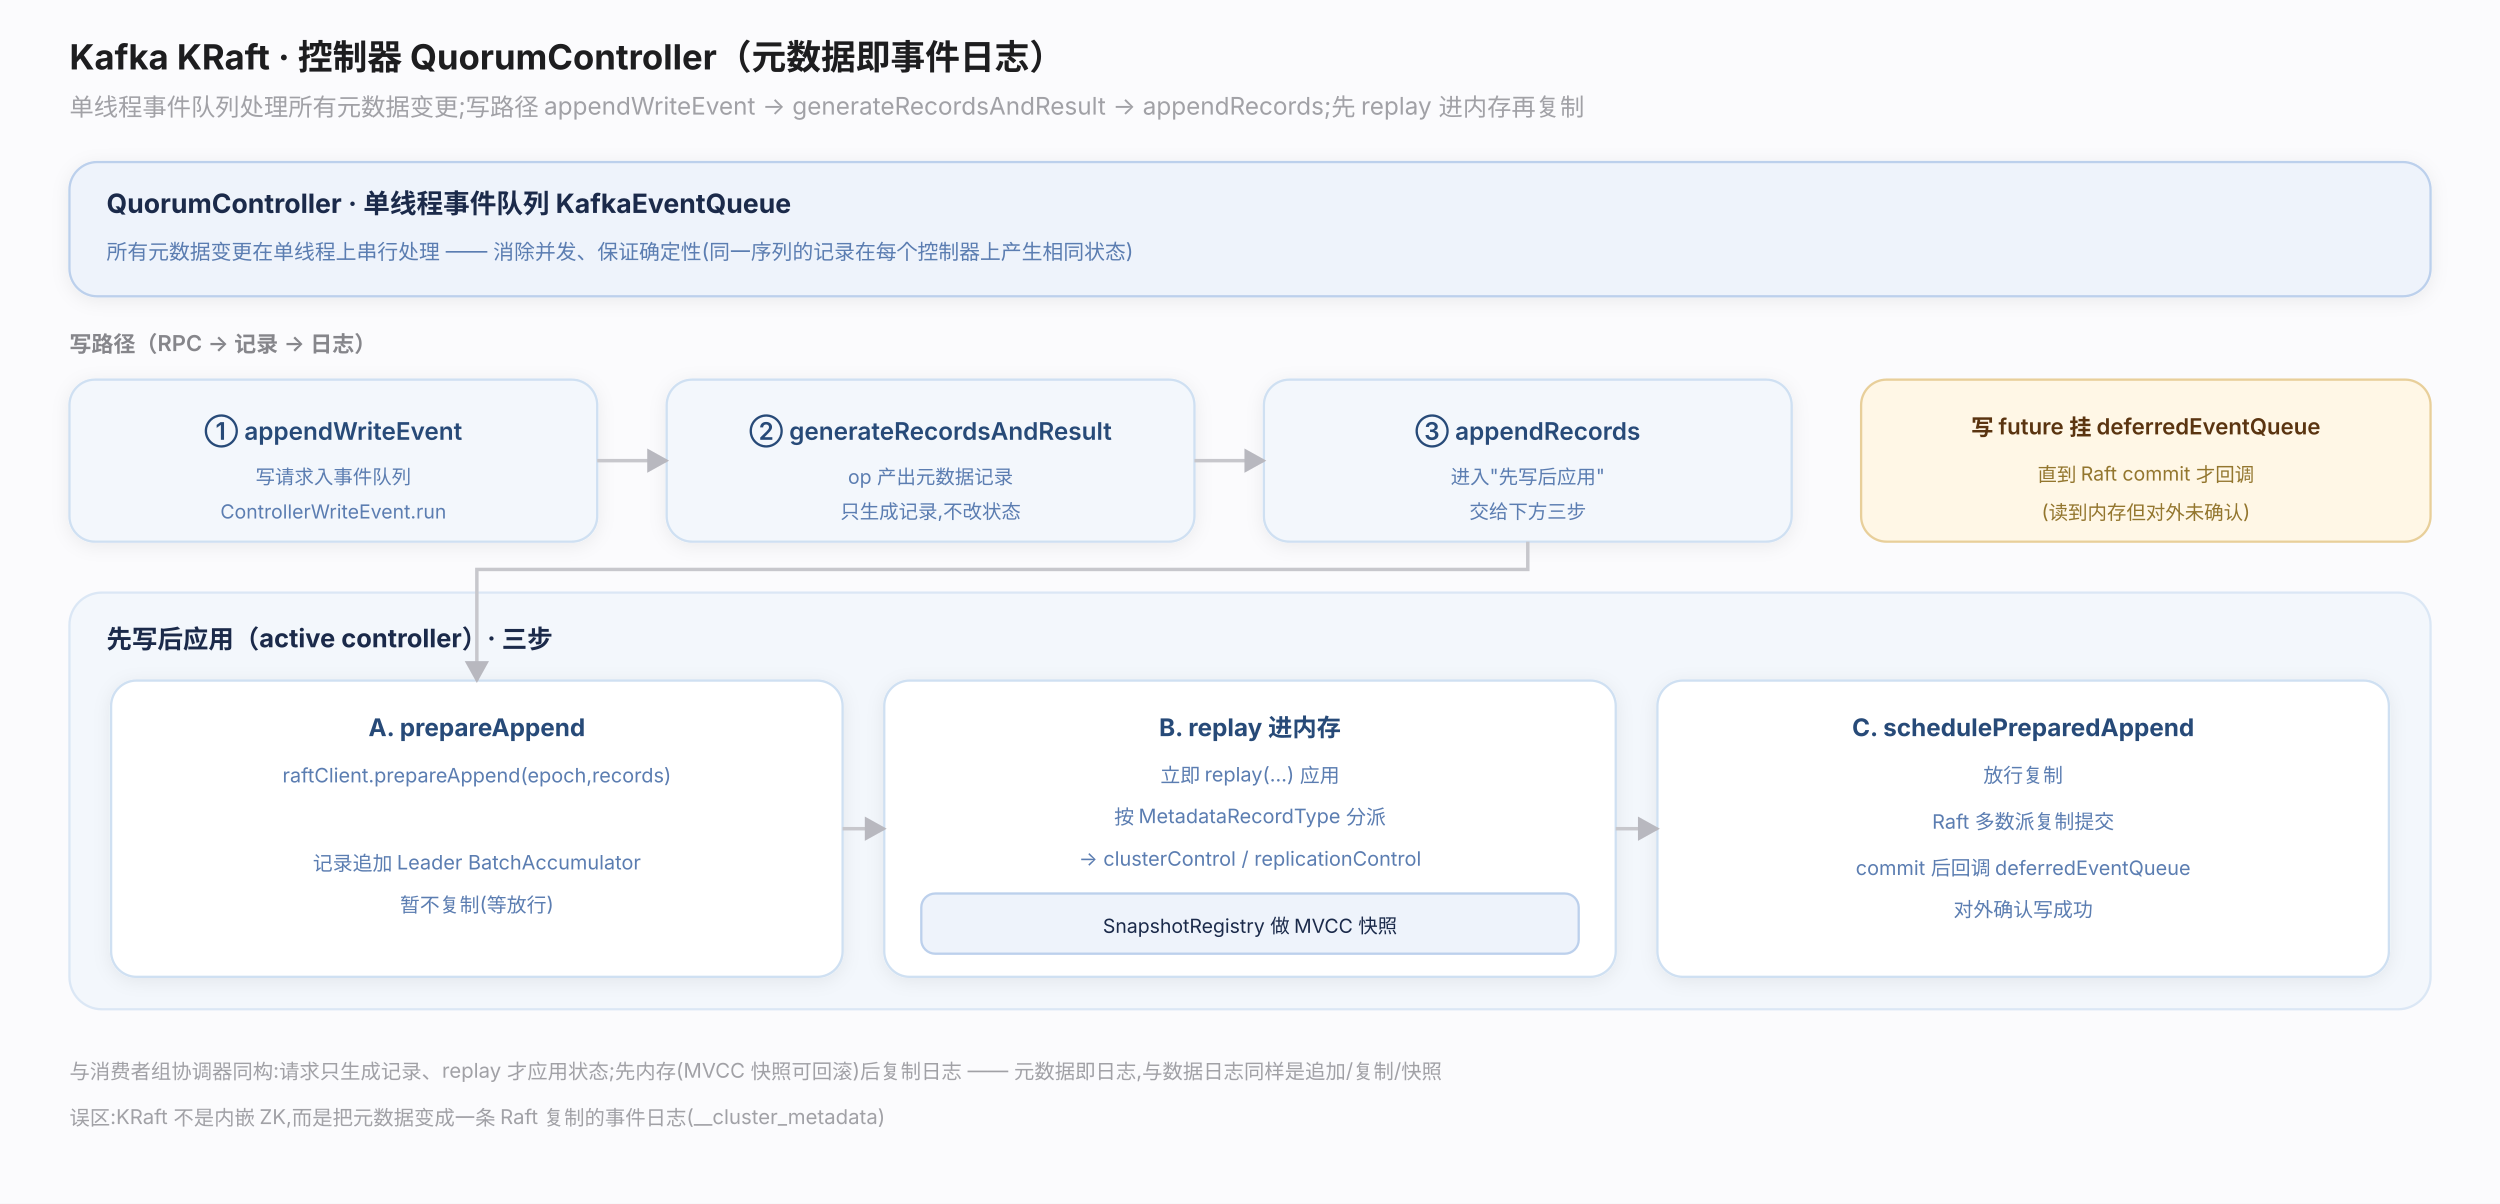
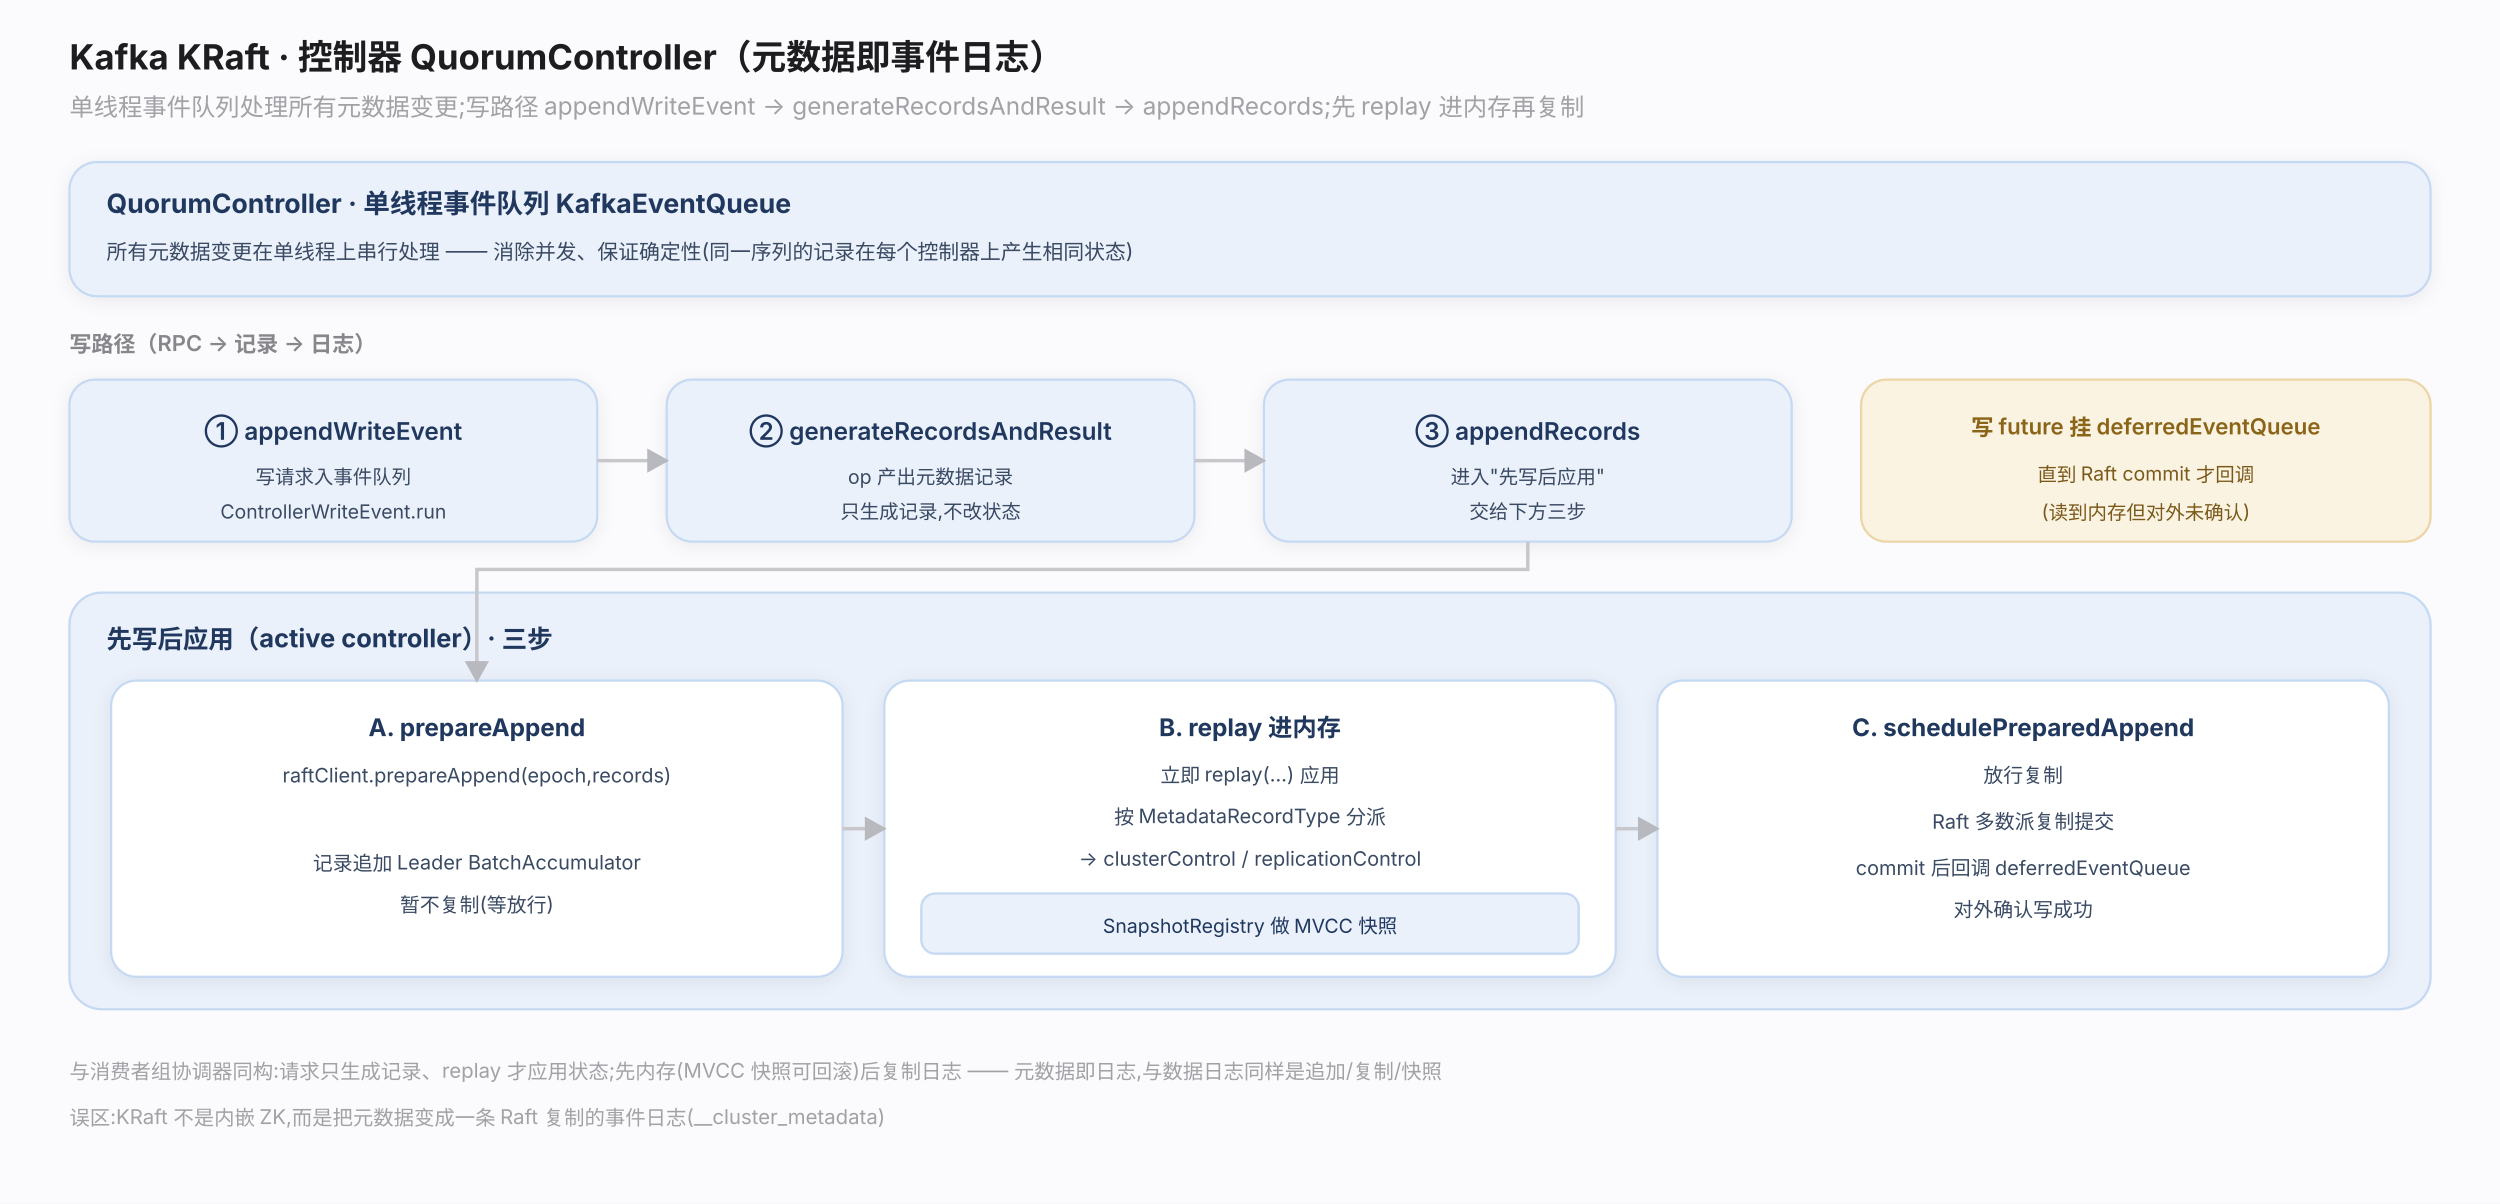
<svg xmlns="http://www.w3.org/2000/svg" width="1080" height="520" viewBox="0 0 1080 520" font-family="-apple-system,BlinkMacSystemFont,'SF Pro Display','Helvetica Neue','PingFang SC','Microsoft YaHei',sans-serif">
  <defs>
    <filter id="soft" x="-20%" y="-20%" width="140%" height="140%">
      <feDropShadow dx="0" dy="1.5" stdDeviation="4" flood-color="#1d1d1f" flood-opacity="0.07" />
    </filter>
    <marker id="ar" viewBox="0 0 10 10" refX="8" refY="5" markerWidth="7" markerHeight="7" orient="auto-start-reverse">
      <path d="M0,0 L9,5 L0,10 z" fill="#b8b8bf" />
    </marker>
  </defs>
  <rect width="1080" height="520" fill="#fbfbfd" />
  <text x="30" y="30" font-size="15" font-weight="700" fill="#1d1d1f">Kafka KRaft · 控制器 QuorumController（元数据即事件日志）</text>
  <text x="30" y="50" font-size="10.5" fill="#a1a1a6">单线程事件队列处理所有元数据变更;写路径 appendWriteEvent → generateRecordsAndResult → appendRecords;先 replay 进内存再复制</text>
-   <rect x="30" y="70" width="1020" height="58" rx="12" fill="#eef3fb" stroke="#bcd0ec" filter="url(#soft)" />
-   <text x="46" y="92" font-size="11.5" font-weight="700" fill="#1b2a4a">QuorumController · 单线程事件队列 KafkaEventQueue</text>
-   <text x="46" y="112" font-size="9" fill="#5b7db1">所有元数据变更在单线程上串行处理 —— 消除并发、保证确定性(同一序列的记录在每个控制器上产生相同状态)</text>
+   <rect x="30" y="70" width="1020" height="58" rx="12" fill="#eaf1fb" stroke="#c6d9f2" filter="url(#soft)" />
+   <text x="46" y="92" font-size="11.5" font-weight="700" fill="#20375e">QuorumController · 单线程事件队列 KafkaEventQueue</text>
+   <text x="46" y="112" font-size="9" fill="#3a4a63">所有元数据变更在单线程上串行处理 —— 消除并发、保证确定性(同一序列的记录在每个控制器上产生相同状态)</text>
  <text x="30" y="152" font-size="9.5" font-weight="600" fill="#86868b">写路径（RPC → 记录 → 日志）</text>
-   <rect x="30" y="164" width="228" height="70" rx="11" fill="#f3f7fc" stroke="#cfe0f2" filter="url(#soft)" />
-   <text x="144" y="190" font-size="10.5" font-weight="600" fill="#274a78" text-anchor="middle">① appendWriteEvent</text>
-   <text x="144" y="209" font-size="8.4" fill="#5b7db1" text-anchor="middle">写请求入事件队列</text>
-   <text x="144" y="224" font-size="8.4" fill="#5b7db1" text-anchor="middle">ControllerWriteEvent.run</text>
-   <rect x="288" y="164" width="228" height="70" rx="11" fill="#f3f7fc" stroke="#cfe0f2" filter="url(#soft)" />
-   <text x="402" y="190" font-size="10.5" font-weight="600" fill="#274a78" text-anchor="middle">② generateRecordsAndResult</text>
-   <text x="402" y="209" font-size="8.4" fill="#5b7db1" text-anchor="middle">op 产出元数据记录</text>
-   <text x="402" y="224" font-size="8.4" fill="#5b7db1" text-anchor="middle">只生成记录,不改状态</text>
-   <rect x="546" y="164" width="228" height="70" rx="11" fill="#f3f7fc" stroke="#cfe0f2" filter="url(#soft)" />
-   <text x="660" y="190" font-size="10.5" font-weight="600" fill="#274a78" text-anchor="middle">③ appendRecords</text>
-   <text x="660" y="209" font-size="8.4" fill="#5b7db1" text-anchor="middle">进入"先写后应用"</text>
-   <text x="660" y="224" font-size="8.4" fill="#5b7db1" text-anchor="middle">交给下方三步</text>
+   <rect x="30" y="164" width="228" height="70" rx="11" fill="#eaf1fb" stroke="#c6d9f2" filter="url(#soft)" />
+   <text x="144" y="190" font-size="10.5" font-weight="600" fill="#20375e" text-anchor="middle">① appendWriteEvent</text>
+   <text x="144" y="209" font-size="8.4" fill="#3a4a63" text-anchor="middle">写请求入事件队列</text>
+   <text x="144" y="224" font-size="8.4" fill="#3a4a63" text-anchor="middle">ControllerWriteEvent.run</text>
+   <rect x="288" y="164" width="228" height="70" rx="11" fill="#eaf1fb" stroke="#c6d9f2" filter="url(#soft)" />
+   <text x="402" y="190" font-size="10.5" font-weight="600" fill="#20375e" text-anchor="middle">② generateRecordsAndResult</text>
+   <text x="402" y="209" font-size="8.4" fill="#3a4a63" text-anchor="middle">op 产出元数据记录</text>
+   <text x="402" y="224" font-size="8.4" fill="#3a4a63" text-anchor="middle">只生成记录,不改状态</text>
+   <rect x="546" y="164" width="228" height="70" rx="11" fill="#eaf1fb" stroke="#c6d9f2" filter="url(#soft)" />
+   <text x="660" y="190" font-size="10.5" font-weight="600" fill="#20375e" text-anchor="middle">③ appendRecords</text>
+   <text x="660" y="209" font-size="8.4" fill="#3a4a63" text-anchor="middle">进入"先写后应用"</text>
+   <text x="660" y="224" font-size="8.4" fill="#3a4a63" text-anchor="middle">交给下方三步</text>
  <line x1="258" y1="199" x2="288" y2="199" stroke="#c7c7cc" stroke-width="1.5" marker-end="url(#ar)" />
  <line x1="516" y1="199" x2="546" y2="199" stroke="#c7c7cc" stroke-width="1.5" marker-end="url(#ar)" />
-   <rect x="804" y="164" width="246" height="70" rx="11" fill="#fff7e6" stroke="#e8cf9a" />
-   <text x="927" y="188" font-size="9.6" font-weight="600" fill="#5a3410" text-anchor="middle">写 future 挂 deferredEventQueue</text>
-   <text x="927" y="208" font-size="8.4" fill="#93762e" text-anchor="middle">直到 Raft commit 才回调</text>
-   <text x="927" y="224" font-size="8.4" fill="#93762e" text-anchor="middle">(读到内存但对外未确认)</text>
-   <rect x="30" y="256" width="1020" height="180" rx="14" fill="#f3f7fc" stroke="#dbe7f5" />
-   <text x="46" y="280" font-size="11" font-weight="700" fill="#1b2a4a">先写后应用（active controller）· 三步</text>
-   <rect x="48" y="294" width="316" height="128" rx="11" fill="#ffffff" stroke="#cfe0f2" filter="url(#soft)" />
-   <text x="206" y="318" font-size="10.5" font-weight="700" fill="#274a78" text-anchor="middle">A. prepareAppend</text>
-   <text x="206" y="338" font-size="8.6" fill="#5b7db1" text-anchor="middle">raftClient.prepareAppend(epoch,records)</text>
-   <text x="206" y="354" font-size="8.6" fill="#5b7db1" text-anchor="middle" />
-   <text x="206" y="376" font-size="8.6" fill="#5b7db1" text-anchor="middle">记录追加 Leader BatchAccumulator</text>
-   <text x="206" y="394" font-size="8.6" fill="#5b7db1" text-anchor="middle">暂不复制(等放行)</text>
-   <rect x="382" y="294" width="316" height="128" rx="11" fill="#ffffff" stroke="#cfe0f2" filter="url(#soft)" />
-   <text x="540" y="318" font-size="10.5" font-weight="700" fill="#274a78" text-anchor="middle">B. replay 进内存</text>
-   <text x="540" y="338" font-size="8.6" fill="#5b7db1" text-anchor="middle">立即 replay(...) 应用</text>
-   <text x="540" y="356" font-size="8.6" fill="#5b7db1" text-anchor="middle">按 MetadataRecordType 分派</text>
-   <text x="540" y="374" font-size="8.6" fill="#5b7db1" text-anchor="middle">→ clusterControl / replicationControl</text>
-   <rect x="398" y="386" width="284" height="26" rx="6" fill="#eef3fb" stroke="#bcd0ec" />
-   <text x="540" y="403" font-size="8.4" fill="#1b2a4a" text-anchor="middle">SnapshotRegistry 做 MVCC 快照</text>
-   <rect x="716" y="294" width="316" height="128" rx="11" fill="#ffffff" stroke="#cfe0f2" filter="url(#soft)" />
-   <text x="874" y="318" font-size="10.5" font-weight="700" fill="#274a78" text-anchor="middle">C. schedulePreparedAppend</text>
-   <text x="874" y="338" font-size="8.6" fill="#5b7db1" text-anchor="middle">放行复制</text>
-   <text x="874" y="358" font-size="8.6" fill="#5b7db1" text-anchor="middle">Raft 多数派复制提交</text>
-   <text x="874" y="378" font-size="8.6" fill="#5b7db1" text-anchor="middle">commit 后回调 deferredEventQueue</text>
-   <text x="874" y="396" font-size="8.6" fill="#5b7db1" text-anchor="middle">对外确认写成功</text>
+   <rect x="804" y="164" width="246" height="70" rx="11" fill="#fbf3e2" stroke="#ecd6a8" />
+   <text x="927" y="188" font-size="9.6" font-weight="600" fill="#8a6417" text-anchor="middle">写 future 挂 deferredEventQueue</text>
+   <text x="927" y="208" font-size="8.4" fill="#7a5a1a" text-anchor="middle">直到 Raft commit 才回调</text>
+   <text x="927" y="224" font-size="8.4" fill="#7a5a1a" text-anchor="middle">(读到内存但对外未确认)</text>
+   <rect x="30" y="256" width="1020" height="180" rx="14" fill="#eaf1fb" stroke="#c6d9f2" />
+   <text x="46" y="280" font-size="11" font-weight="700" fill="#20375e">先写后应用（active controller）· 三步</text>
+   <rect x="48" y="294" width="316" height="128" rx="11" fill="#ffffff" stroke="#c6d9f2" filter="url(#soft)" />
+   <text x="206" y="318" font-size="10.5" font-weight="700" fill="#20375e" text-anchor="middle">A. prepareAppend</text>
+   <text x="206" y="338" font-size="8.6" fill="#3a4a63" text-anchor="middle">raftClient.prepareAppend(epoch,records)</text>
+   <text x="206" y="354" font-size="8.6" fill="#3a4a63" text-anchor="middle" />
+   <text x="206" y="376" font-size="8.6" fill="#3a4a63" text-anchor="middle">记录追加 Leader BatchAccumulator</text>
+   <text x="206" y="394" font-size="8.6" fill="#3a4a63" text-anchor="middle">暂不复制(等放行)</text>
+   <rect x="382" y="294" width="316" height="128" rx="11" fill="#ffffff" stroke="#c6d9f2" filter="url(#soft)" />
+   <text x="540" y="318" font-size="10.5" font-weight="700" fill="#20375e" text-anchor="middle">B. replay 进内存</text>
+   <text x="540" y="338" font-size="8.6" fill="#3a4a63" text-anchor="middle">立即 replay(...) 应用</text>
+   <text x="540" y="356" font-size="8.6" fill="#3a4a63" text-anchor="middle">按 MetadataRecordType 分派</text>
+   <text x="540" y="374" font-size="8.6" fill="#3a4a63" text-anchor="middle">→ clusterControl / replicationControl</text>
+   <rect x="398" y="386" width="284" height="26" rx="6" fill="#eaf1fb" stroke="#c6d9f2" />
+   <text x="540" y="403" font-size="8.4" fill="#20375e" text-anchor="middle">SnapshotRegistry 做 MVCC 快照</text>
+   <rect x="716" y="294" width="316" height="128" rx="11" fill="#ffffff" stroke="#c6d9f2" filter="url(#soft)" />
+   <text x="874" y="318" font-size="10.5" font-weight="700" fill="#20375e" text-anchor="middle">C. schedulePreparedAppend</text>
+   <text x="874" y="338" font-size="8.6" fill="#3a4a63" text-anchor="middle">放行复制</text>
+   <text x="874" y="358" font-size="8.6" fill="#3a4a63" text-anchor="middle">Raft 多数派复制提交</text>
+   <text x="874" y="378" font-size="8.6" fill="#3a4a63" text-anchor="middle">commit 后回调 deferredEventQueue</text>
+   <text x="874" y="396" font-size="8.6" fill="#3a4a63" text-anchor="middle">对外确认写成功</text>
  <path d="M364,358 L382,358" stroke="#c7c7cc" stroke-width="1.5" fill="none" marker-end="url(#ar)" />
  <path d="M698,358 L716,358" stroke="#c7c7cc" stroke-width="1.5" fill="none" marker-end="url(#ar)" />
  <path d="M660,234 L660,246 L206,246 L206,294" stroke="#c7c7cc" stroke-width="1.5" fill="none" marker-end="url(#ar)" />
  <text x="30" y="466" font-size="8.8" fill="#a1a1a6">与消费者组协调器同构:请求只生成记录、replay 才应用状态;先内存(MVCC 快照可回滚)后复制日志 —— 元数据即日志,与数据日志同样是追加/复制/快照</text>
  <text x="30" y="486" font-size="8.8" fill="#a1a1a6">误区:KRaft 不是内嵌 ZK,而是把元数据变成一条 Raft 复制的事件日志(__cluster_metadata)</text>
</svg>
